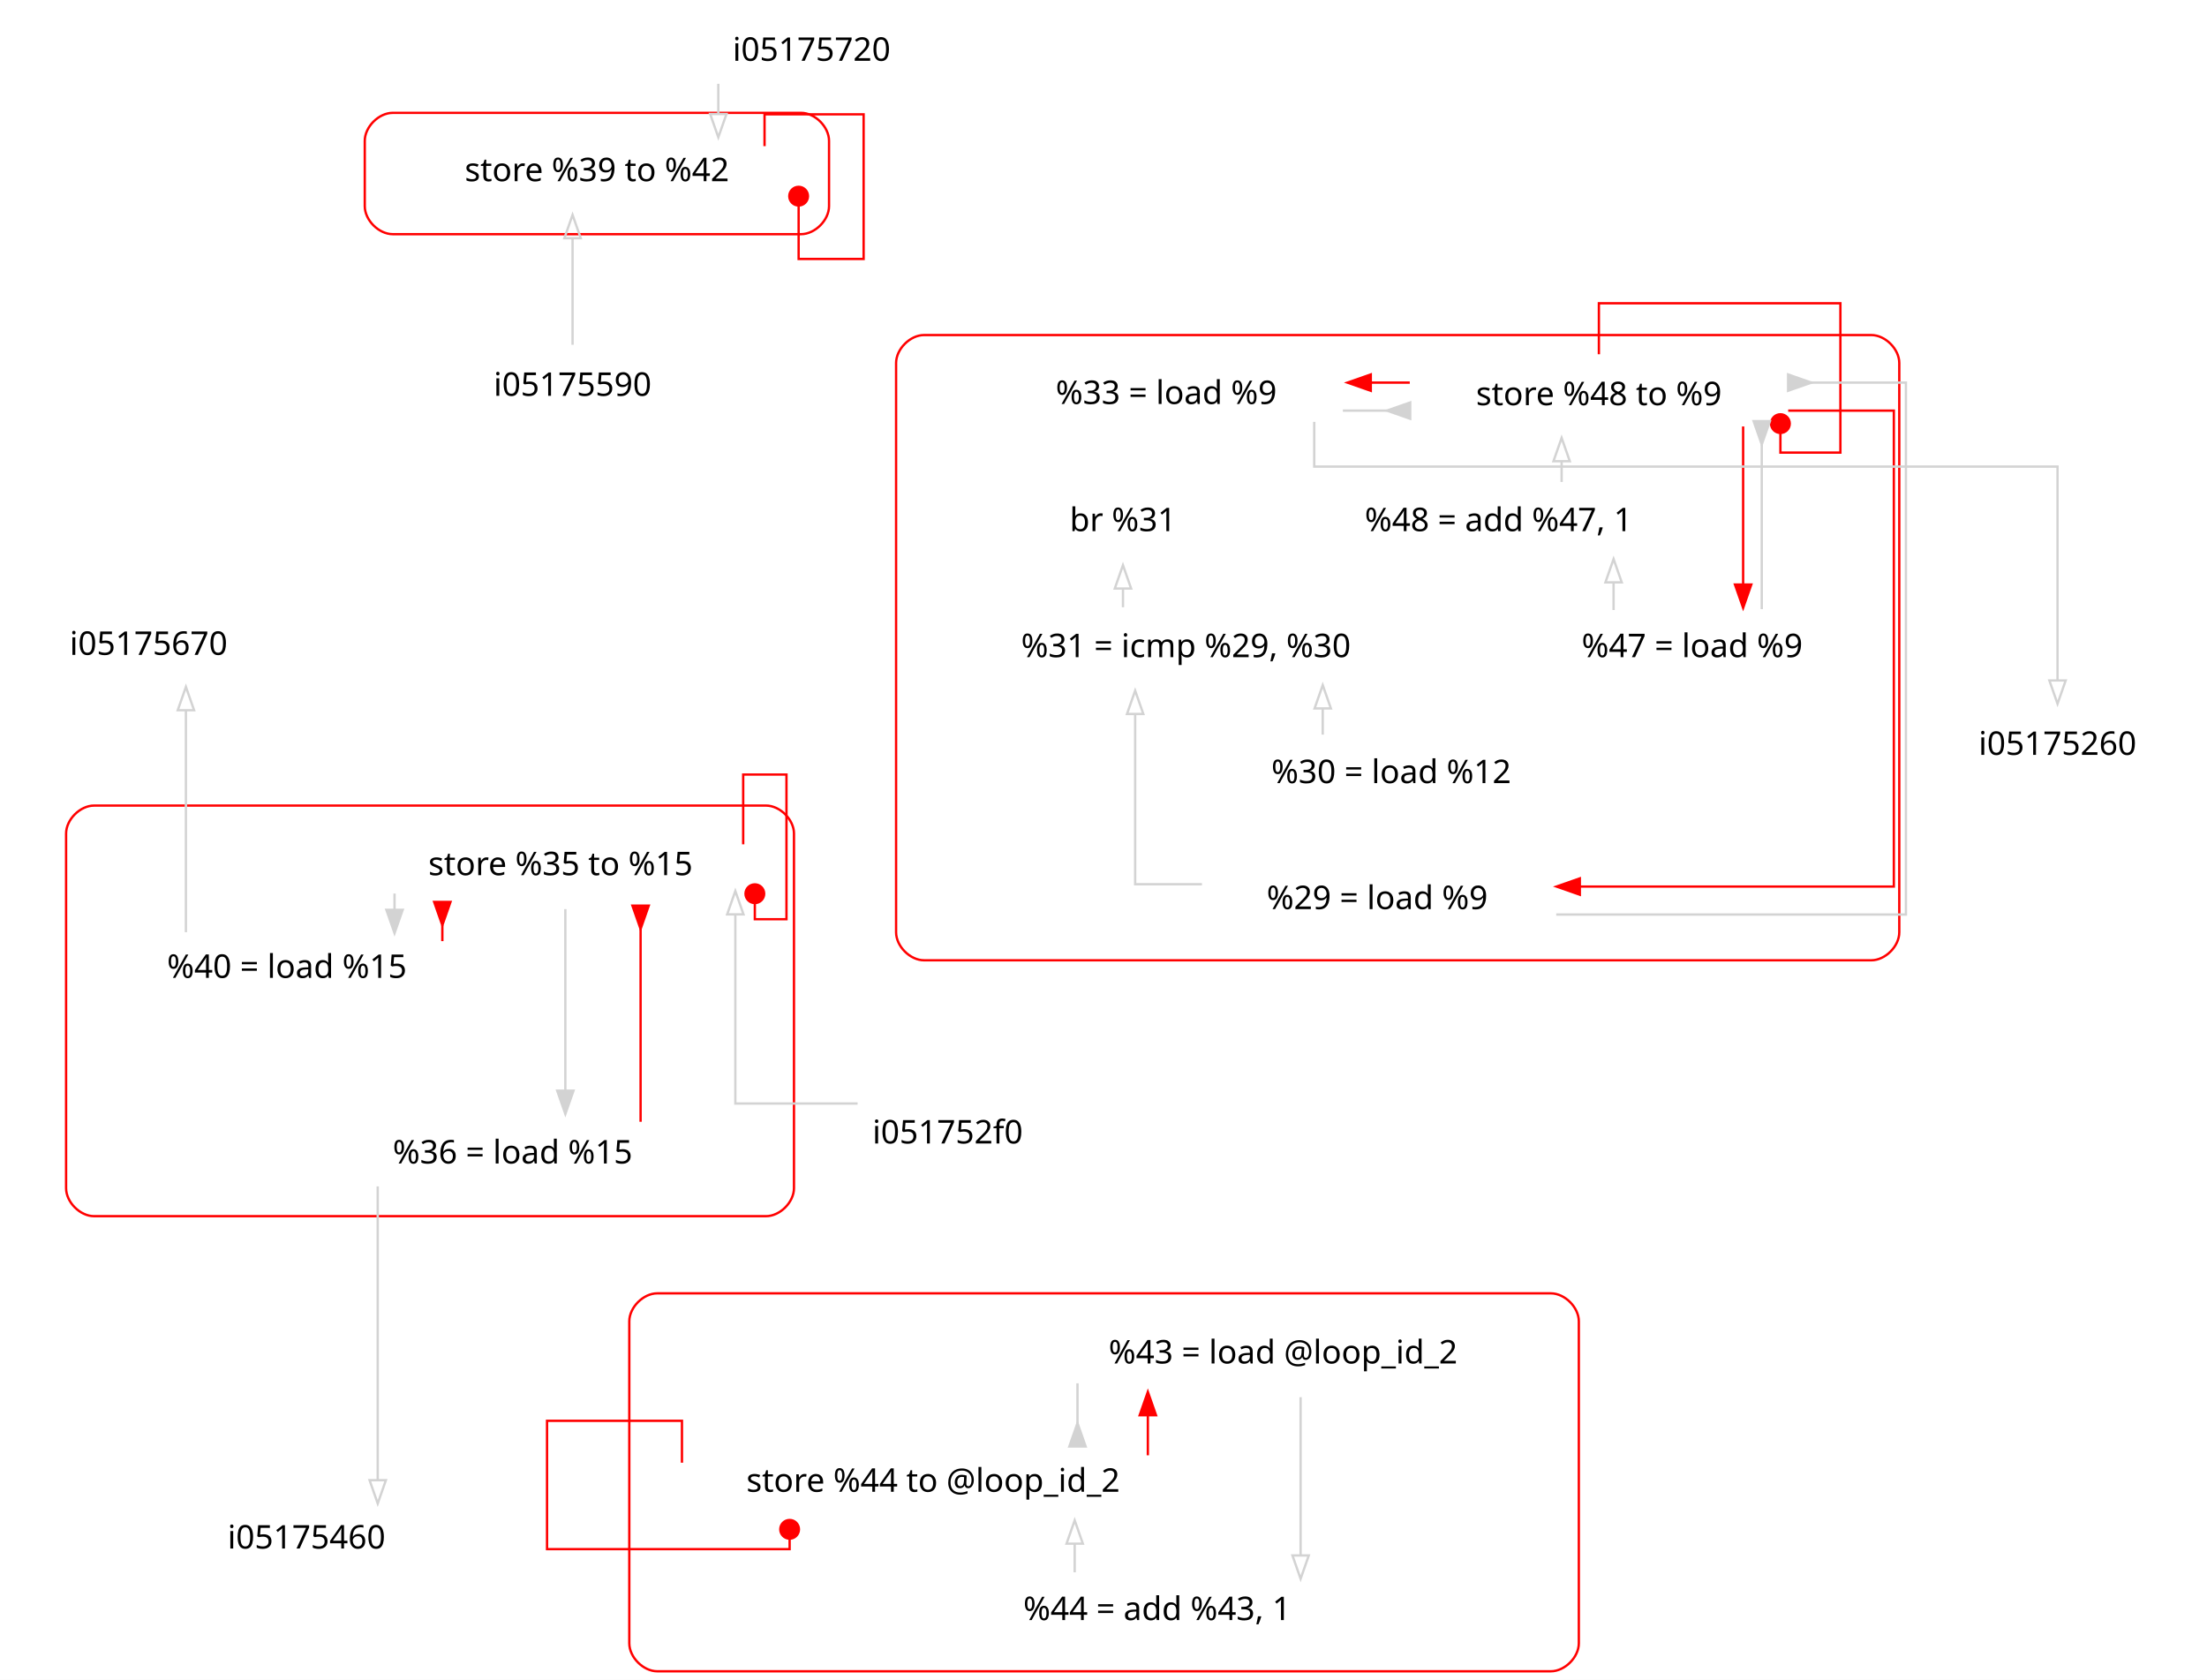
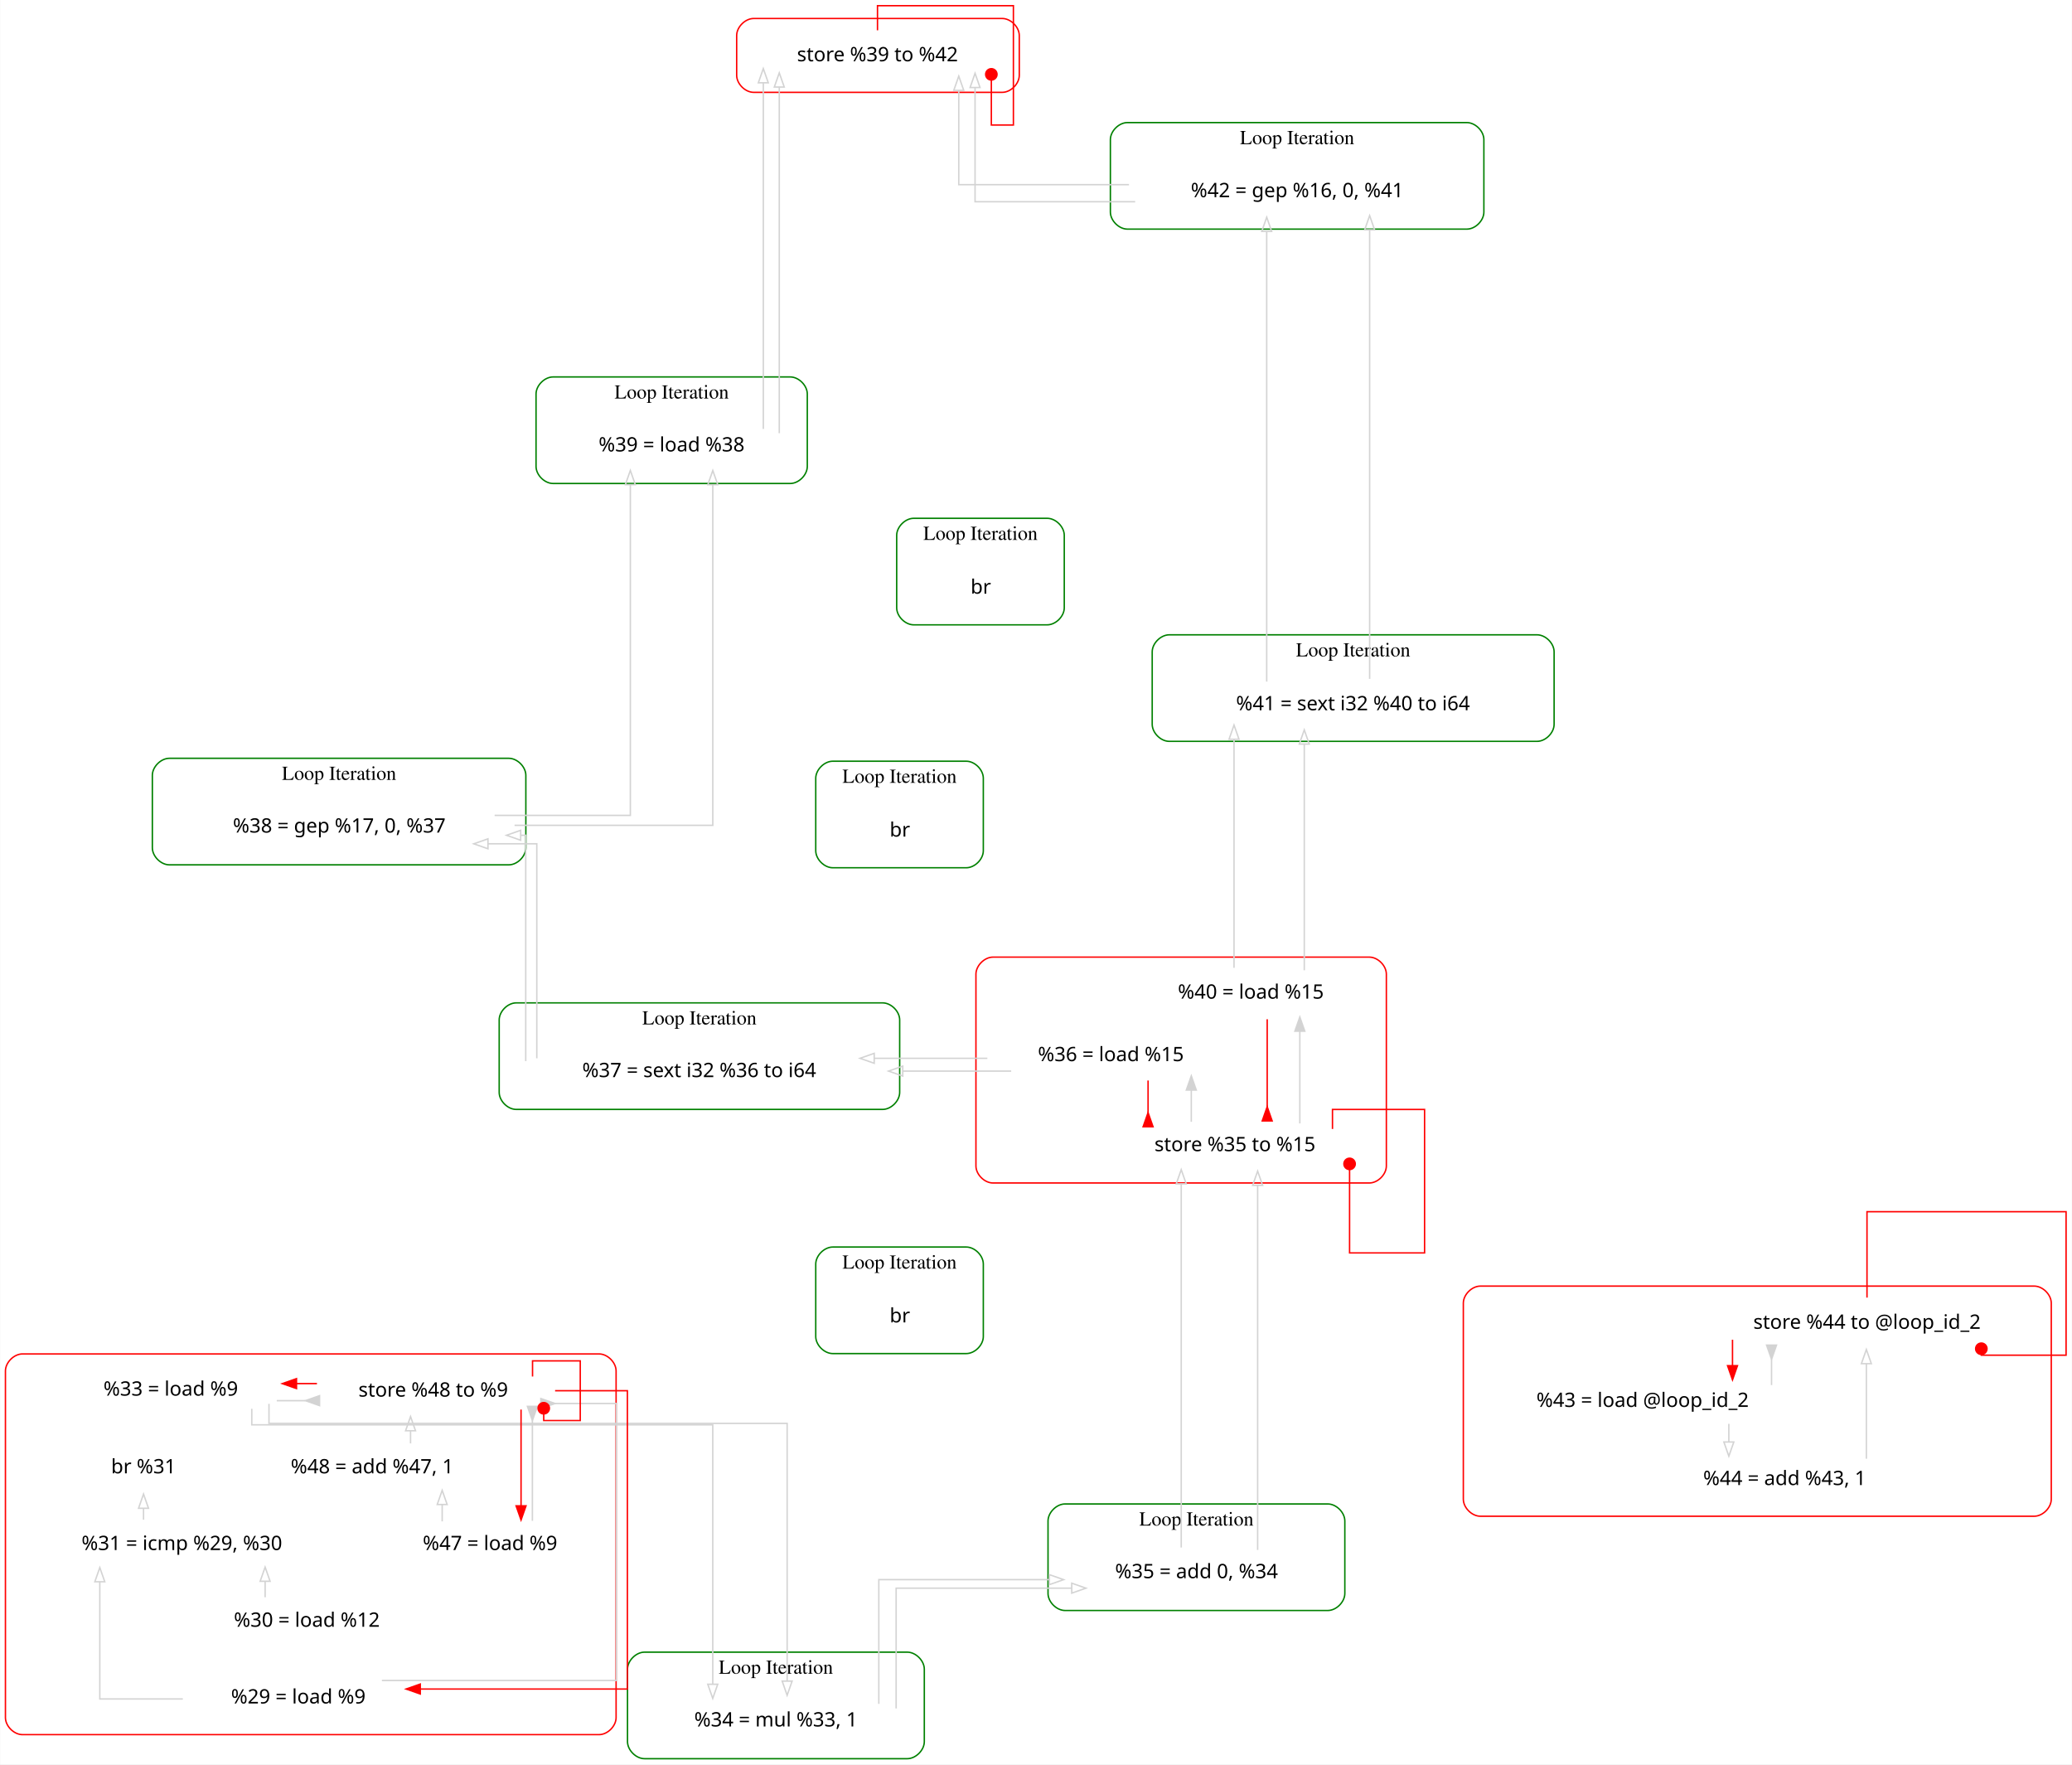
- <svg xmlns="http://www.w3.org/2000/svg" width="946pt" height="720pt" viewBox="0.00 0.00 946.00 720.00">
-   <g id="graph0" class="graph" transform="scale(1 1) rotate(0) translate(4 716)">
-     <polygon fill="white" stroke="transparent" points="-4,4 -4,-716 942,-716 942,4 -4,4" />
+ <svg xmlns="http://www.w3.org/2000/svg" width="1459pt" height="1242pt" viewBox="0.00 0.00 1458.67 1242.00">
+   <g id="graph0" class="graph" transform="scale(1 1) rotate(0) translate(4 1238)">
+     <polygon fill="white" stroke="transparent" points="-4,4 -4,-1238 1454.67,-1238 1454.67,4 -4,4" />
    <g id="clust1" class="cluster">
-       <path fill="white" stroke="red" d="M392.1,-304.39C392.1,-304.39 798.1,-304.39 798.1,-304.39 804.1,-304.39 810.1,-310.39 810.1,-316.39 810.1,-316.39 810.1,-560.39 810.1,-560.39 810.1,-566.39 804.1,-572.39 798.1,-572.39 798.1,-572.39 392.1,-572.39 392.1,-572.39 386.1,-572.39 380.1,-566.39 380.1,-560.39 380.1,-560.39 380.1,-316.39 380.1,-316.39 380.1,-310.39 386.1,-304.39 392.1,-304.39" />
+       <path fill="white" stroke="red" d="M11.66,-16.89C11.66,-16.89 417.66,-16.89 417.66,-16.89 423.66,-16.89 429.66,-22.89 429.66,-28.89 429.66,-28.89 429.66,-272.89 429.66,-272.89 429.66,-278.89 423.66,-284.89 417.66,-284.89 417.66,-284.89 11.66,-284.89 11.66,-284.89 5.66,-284.89 -0.34,-278.89 -0.34,-272.89 -0.34,-272.89 -0.34,-28.89 -0.34,-28.89 -0.34,-22.89 5.66,-16.89 11.66,-16.89" />
    </g>
    <g id="clust2" class="cluster">
-       <path fill="white" stroke="red" d="M164.35,-615.63C164.35,-615.63 339.35,-615.63 339.35,-615.63 345.35,-615.63 351.35,-621.63 351.35,-627.63 351.35,-627.63 351.35,-655.63 351.35,-655.63 351.35,-661.63 345.35,-667.63 339.35,-667.63 339.35,-667.63 164.35,-667.63 164.35,-667.63 158.35,-667.63 152.35,-661.63 152.35,-655.63 152.35,-655.63 152.35,-627.63 152.35,-627.63 152.35,-621.63 158.35,-615.63 164.35,-615.63" />
+       <path fill="white" stroke="red" d="M526.56,-1172.99C526.56,-1172.99 701.56,-1172.99 701.56,-1172.99 707.56,-1172.99 713.56,-1178.99 713.56,-1184.99 713.56,-1184.99 713.56,-1212.99 713.56,-1212.99 713.56,-1218.99 707.56,-1224.99 701.56,-1224.99 701.56,-1224.99 526.56,-1224.99 526.56,-1224.99 520.56,-1224.99 514.56,-1218.99 514.56,-1212.99 514.56,-1212.99 514.56,-1184.99 514.56,-1184.99 514.56,-1178.99 520.56,-1172.99 526.56,-1172.99" />
    </g>
    <g id="clust3" class="cluster">
-       <path fill="white" stroke="red" d="M277.74,0.36C277.74,0.36 660.74,0.36 660.74,0.36 666.74,0.36 672.74,-5.64 672.74,-11.64 672.74,-11.64 672.74,-149.64 672.74,-149.64 672.74,-155.64 666.74,-161.64 660.74,-161.64 660.74,-161.64 277.74,-161.64 277.74,-161.64 271.74,-161.64 265.74,-155.64 265.74,-149.64 265.74,-149.64 265.74,-11.64 265.74,-11.64 265.74,-5.64 271.74,0.36 277.74,0.36" />
+       <path fill="white" stroke="green" d="M115.11,-629.19C115.11,-629.19 354.11,-629.19 354.11,-629.19 360.11,-629.19 366.11,-635.19 366.11,-641.19 366.11,-641.19 366.11,-692.19 366.11,-692.19 366.11,-698.19 360.11,-704.19 354.11,-704.19 354.11,-704.19 115.11,-704.19 115.11,-704.19 109.11,-704.19 103.11,-698.19 103.11,-692.19 103.11,-692.19 103.11,-641.19 103.11,-641.19 103.11,-635.19 109.11,-629.19 115.11,-629.19" />
+       <text text-anchor="middle" x="234.61" y="-688.99" font-family="Times,serif" font-size="14.00">Loop Iteration</text>
    </g>
    <g id="clust4" class="cluster">
-       <path fill="white" stroke="red" d="M36.33,-194.71C36.33,-194.71 324.33,-194.71 324.33,-194.71 330.33,-194.71 336.33,-200.71 336.33,-206.71 336.33,-206.71 336.33,-358.71 336.33,-358.71 336.33,-364.71 330.33,-370.71 324.33,-370.71 324.33,-370.71 36.33,-370.71 36.33,-370.71 30.33,-370.71 24.33,-364.71 24.33,-358.71 24.33,-358.71 24.33,-206.71 24.33,-206.71 24.33,-200.71 30.33,-194.71 36.33,-194.71" />
+       <path fill="white" stroke="green" d="M385.29,-897.65C385.29,-897.65 552.29,-897.65 552.29,-897.65 558.29,-897.65 564.29,-903.65 564.29,-909.65 564.29,-909.65 564.29,-960.65 564.29,-960.65 564.29,-966.65 558.29,-972.65 552.29,-972.65 552.29,-972.65 385.29,-972.65 385.29,-972.65 379.29,-972.65 373.29,-966.65 373.29,-960.65 373.29,-960.65 373.29,-909.65 373.29,-909.65 373.29,-903.65 379.29,-897.65 385.29,-897.65" />
+       <text text-anchor="middle" x="468.79" y="-957.45" font-family="Times,serif" font-size="14.00">Loop Iteration</text>
+     </g>
+     <g id="clust5" class="cluster">
+       <path fill="white" stroke="green" d="M789.71,-1076.71C789.71,-1076.71 1028.71,-1076.71 1028.71,-1076.71 1034.71,-1076.71 1040.71,-1082.71 1040.71,-1088.71 1040.71,-1088.71 1040.71,-1139.71 1040.71,-1139.71 1040.71,-1145.71 1034.71,-1151.71 1028.71,-1151.71 1028.71,-1151.71 789.71,-1151.71 789.71,-1151.71 783.71,-1151.71 777.71,-1145.71 777.71,-1139.71 777.71,-1139.71 777.71,-1088.71 777.71,-1088.71 777.71,-1082.71 783.71,-1076.71 789.71,-1076.71" />
+       <text text-anchor="middle" x="909.21" y="-1136.51" font-family="Times,serif" font-size="14.00">Loop Iteration</text>
+     </g>
+     <g id="clust6" class="cluster">
+       <path fill="white" stroke="green" d="M819.16,-716.12C819.16,-716.12 1078.16,-716.12 1078.16,-716.12 1084.16,-716.12 1090.16,-722.12 1090.16,-728.12 1090.16,-728.12 1090.16,-779.12 1090.16,-779.12 1090.16,-785.12 1084.16,-791.12 1078.16,-791.12 1078.16,-791.12 819.16,-791.12 819.16,-791.12 813.16,-791.12 807.16,-785.12 807.16,-779.12 807.16,-779.12 807.16,-728.12 807.16,-728.12 807.16,-722.12 813.16,-716.12 819.16,-716.12" />
+       <text text-anchor="middle" x="948.66" y="-775.92" font-family="Times,serif" font-size="14.00">Loop Iteration</text>
+     </g>
+     <g id="clust7" class="cluster">
+       <path fill="white" stroke="green" d="M359.34,-457.02C359.34,-457.02 617.34,-457.02 617.34,-457.02 623.34,-457.02 629.34,-463.02 629.34,-469.02 629.34,-469.02 629.34,-520.02 629.34,-520.02 629.34,-526.02 623.34,-532.02 617.34,-532.02 617.34,-532.02 359.34,-532.02 359.34,-532.02 353.34,-532.02 347.34,-526.02 347.34,-520.02 347.34,-520.02 347.34,-469.02 347.34,-469.02 347.34,-463.02 353.34,-457.02 359.34,-457.02" />
+       <text text-anchor="middle" x="488.34" y="-516.82" font-family="Times,serif" font-size="14.00">Loop Iteration</text>
+     </g>
+     <g id="clust8" class="cluster">
+       <path fill="white" stroke="green" d="M745.8,-104.28C745.8,-104.28 930.8,-104.28 930.8,-104.28 936.8,-104.28 942.8,-110.28 942.8,-116.28 942.8,-116.28 942.8,-167.28 942.8,-167.28 942.8,-173.28 936.8,-179.28 930.8,-179.28 930.8,-179.28 745.8,-179.28 745.8,-179.28 739.8,-179.28 733.8,-173.28 733.8,-167.28 733.8,-167.28 733.8,-116.28 733.8,-116.28 733.8,-110.28 739.8,-104.28 745.8,-104.28" />
+       <text text-anchor="middle" x="838.3" y="-164.08" font-family="Times,serif" font-size="14.00">Loop Iteration</text>
+     </g>
+     <g id="clust9" class="cluster">
+       <path fill="white" stroke="red" d="M695.04,-405.23C695.04,-405.23 960.04,-405.23 960.04,-405.23 966.04,-405.23 972.04,-411.23 972.04,-417.23 972.04,-417.23 972.04,-552.23 972.04,-552.23 972.04,-558.23 966.04,-564.23 960.04,-564.23 960.04,-564.23 695.04,-564.23 695.04,-564.23 689.04,-564.23 683.04,-558.23 683.04,-552.23 683.04,-552.23 683.04,-417.23 683.04,-417.23 683.04,-411.23 689.04,-405.23 695.04,-405.23" />
+     </g>
+     <g id="clust10" class="cluster">
+       <path fill="white" stroke="green" d="M449.69,0.04C449.69,0.04 634.69,0.04 634.69,0.04 640.69,0.04 646.69,-5.96 646.69,-11.96 646.69,-11.96 646.69,-62.96 646.69,-62.96 646.69,-68.96 640.69,-74.96 634.69,-74.96 634.69,-74.96 449.69,-74.96 449.69,-74.96 443.69,-74.96 437.69,-68.96 437.69,-62.96 437.69,-62.96 437.69,-11.96 437.69,-11.96 437.69,-5.96 443.69,0.04 449.69,0.04" />
+       <text text-anchor="middle" x="542.19" y="-59.76" font-family="Times,serif" font-size="14.00">Loop Iteration</text>
+     </g>
+     <g id="clust11" class="cluster">
+       <path fill="white" stroke="green" d="M582.24,-627.14C582.24,-627.14 676.24,-627.14 676.24,-627.14 682.24,-627.14 688.24,-633.14 688.24,-639.14 688.24,-639.14 688.24,-690.14 688.24,-690.14 688.24,-696.14 682.24,-702.14 676.24,-702.14 676.24,-702.14 582.24,-702.14 582.24,-702.14 576.24,-702.14 570.24,-696.14 570.24,-690.14 570.24,-690.14 570.24,-639.14 570.24,-639.14 570.24,-633.14 576.24,-627.14 582.24,-627.14" />
+       <text text-anchor="middle" x="629.24" y="-686.94" font-family="Times,serif" font-size="14.00">Loop Iteration</text>
+     </g>
+     <g id="clust12" class="cluster">
+       <path fill="white" stroke="red" d="M1038.24,-170.64C1038.24,-170.64 1428.24,-170.64 1428.24,-170.64 1434.24,-170.64 1440.24,-176.64 1440.24,-182.64 1440.24,-182.64 1440.24,-320.64 1440.24,-320.64 1440.24,-326.64 1434.24,-332.64 1428.24,-332.64 1428.24,-332.64 1038.24,-332.64 1038.24,-332.64 1032.24,-332.64 1026.24,-326.64 1026.24,-320.64 1026.24,-320.64 1026.24,-182.64 1026.24,-182.64 1026.24,-176.64 1032.24,-170.64 1038.24,-170.64" />
+     </g>
+     <g id="clust13" class="cluster">
+       <path fill="white" stroke="green" d="M639.24,-798.14C639.24,-798.14 733.24,-798.14 733.24,-798.14 739.24,-798.14 745.24,-804.14 745.24,-810.14 745.24,-810.14 745.24,-861.14 745.24,-861.14 745.24,-867.14 739.24,-873.14 733.24,-873.14 733.24,-873.14 639.24,-873.14 639.24,-873.14 633.24,-873.14 627.24,-867.14 627.24,-861.14 627.24,-861.14 627.24,-810.14 627.24,-810.14 627.24,-804.14 633.24,-798.14 639.24,-798.14" />
+       <text text-anchor="middle" x="686.24" y="-857.94" font-family="Times,serif" font-size="14.00">Loop Iteration</text>
+     </g>
+     <g id="clust14" class="cluster">
+       <path fill="white" stroke="green" d="M582.24,-285.14C582.24,-285.14 676.24,-285.14 676.24,-285.14 682.24,-285.14 688.24,-291.14 688.24,-297.14 688.24,-297.14 688.24,-348.14 688.24,-348.14 688.24,-354.14 682.24,-360.14 676.24,-360.14 676.24,-360.14 582.24,-360.14 582.24,-360.14 576.24,-360.14 570.24,-354.14 570.24,-348.14 570.24,-348.14 570.24,-297.14 570.24,-297.14 570.24,-291.14 576.24,-285.14 582.24,-285.14" />
+       <text text-anchor="middle" x="629.24" y="-344.94" font-family="Times,serif" font-size="14.00">Loop Iteration</text>
    </g>
    <g id="node1" class="node">
-       <ellipse fill="none" stroke="transparent" cx="681.34" cy="-546.03" rx="85.59" ry="18" />
-       <text text-anchor="middle" x="681.34" y="-542.33" font-family="Verdana" font-size="14.00">store %48 to %9</text>
+       <ellipse fill="none" stroke="transparent" cx="205.9" cy="-42.53" rx="81.49" ry="18" />
+       <text text-anchor="middle" x="205.9" y="-38.83" font-family="Verdana" font-size="14.00">%29 = load %9</text>
+     </g>
+     <g id="node3" class="node">
+       <ellipse fill="none" stroke="transparent" cx="123.9" cy="-150.53" rx="116.18" ry="18" />
+       <text text-anchor="middle" x="123.9" y="-146.83" font-family="Verdana" font-size="14.00">%31 = icmp %29, %30</text>
+     </g>
+     <g id="edge2" class="edge">
+       <path fill="none" stroke="lightgrey" d="M124.58,-42C93.83,-42 66.11,-42 66.11,-42 66.11,-42 66.11,-124.51 66.11,-124.51" />
+       <polygon fill="none" stroke="lightgrey" points="62.61,-124.51 66.11,-134.51 69.61,-124.51 62.61,-124.51" />
+     </g>
+     <g id="node8" class="node">
+       <ellipse fill="none" stroke="transparent" cx="300.9" cy="-258.53" rx="85.59" ry="18" />
+       <text text-anchor="middle" x="300.9" y="-254.83" font-family="Verdana" font-size="14.00">store %48 to %9</text>
+     </g>
+     <g id="edge1" class="edge">
+       <path fill="none" stroke="lightgrey" d="M264.75,-55C331.11,-55 429.88,-55 429.88,-55 429.88,-55 429.88,-250 429.88,-250 429.88,-250 386.67,-250 386.67,-250" />
+       <polygon fill="lightgrey" stroke="lightgrey" points="376.67,-246.5 386.67,-250 376.67,-253.5 376.67,-246.5" />
+     </g>
+     <g id="node2" class="node">
+       <ellipse fill="none" stroke="transparent" cx="211.9" cy="-96.53" rx="87.18" ry="18" />
+       <text text-anchor="middle" x="211.9" y="-92.83" font-family="Verdana" font-size="14.00">%30 = load %12</text>
+     </g>
+     <g id="edge10" class="edge">
+       <path fill="none" stroke="lightgrey" d="M182.52,-113.61C182.52,-113.61 182.52,-124.83 182.52,-124.83" />
+       <polygon fill="none" stroke="lightgrey" points="179.02,-124.83 182.52,-134.83 186.02,-124.83 179.02,-124.83" />
+     </g>
+     <g id="node4" class="node">
+       <ellipse fill="none" stroke="transparent" cx="96.9" cy="-204.53" rx="44.39" ry="18" />
+       <text text-anchor="middle" x="96.9" y="-200.83" font-family="Verdana" font-size="14.00">br %31</text>
+     </g>
+     <g id="edge11" class="edge">
+       <path fill="none" stroke="lightgrey" d="M96.9,-168.21C96.9,-168.21 96.9,-176.25 96.9,-176.25" />
+       <polygon fill="none" stroke="lightgrey" points="93.4,-176.25 96.9,-186.25 100.4,-176.25 93.4,-176.25" />
+     </g>
+     <g id="node5" class="node">
+       <ellipse fill="none" stroke="transparent" cx="116.07" cy="-259.23" rx="81.49" ry="18" />
+       <text text-anchor="middle" x="116.07" y="-255.53" font-family="Verdana" font-size="14.00">%33 = load %9</text>
+     </g>
+     <g id="edge12" class="edge">
+       <path fill="none" stroke="lightgrey" d="M190.71,-252C190.71,-252 210.84,-252 210.84,-252" />
+       <polygon fill="lightgrey" stroke="lightgrey" points="220.84,-255.5 210.84,-252 220.84,-248.5 220.84,-255.5" />
+     </g>
+     <g id="node19" class="node">
+       <ellipse fill="none" stroke="transparent" cx="542.19" cy="-26.34" rx="96.68" ry="18" />
+       <text text-anchor="middle" x="542.19" y="-22.64" font-family="Verdana" font-size="14.00">%34 = mul %33, 1</text>
+     </g>
+     <g id="edge13" class="edge">
+       <path fill="none" stroke="lightgrey" d="M173.14,-246.27C173.14,-240.5 173.14,-235 173.14,-235 173.14,-235 497.72,-235 497.72,-235 497.72,-235 497.72,-52.36 497.72,-52.36" />
+       <polygon fill="none" stroke="lightgrey" points="501.22,-52.36 497.72,-42.36 494.22,-52.36 501.22,-52.36" />
+     </g>
+     <g id="edge38" class="edge">
+       <path fill="none" stroke="lightgrey" d="M185.23,-249.78C185.23,-243.35 185.23,-236 185.23,-236 185.23,-236 550.1,-236 550.1,-236 550.1,-236 550.1,-54.58 550.1,-54.58" />
+       <polygon fill="none" stroke="lightgrey" points="553.6,-54.58 550.1,-44.58 546.6,-54.58 553.6,-54.58" />
+     </g>
+     <g id="node6" class="node">
+       <ellipse fill="none" stroke="transparent" cx="340.9" cy="-150.53" rx="81.49" ry="18" />
+       <text text-anchor="middle" x="340.9" y="-146.83" font-family="Verdana" font-size="14.00">%47 = load %9</text>
+     </g>
+     <g id="node7" class="node">
+       <ellipse fill="none" stroke="transparent" cx="257.9" cy="-204.53" rx="96.68" ry="18" />
+       <text text-anchor="middle" x="257.9" y="-200.83" font-family="Verdana" font-size="14.00">%48 = add %47, 1</text>
    </g>
    <g id="edge4" class="edge">
-       <path fill="none" stroke="red" d="M681.34,-564.15C681.34,-574.72 681.34,-586 681.34,-586 681.34,-586 784.86,-586 784.86,-586 784.86,-586 784.86,-522 784.86,-522 784.86,-522 759.15,-522 759.15,-522 759.15,-522 759.15,-530.43 759.15,-530.43" />
-       <ellipse fill="red" stroke="red" cx="759.15" cy="-534.43" rx="4" ry="4" />
-     </g>
-     <g id="node2" class="node">
-       <ellipse fill="none" stroke="transparent" cx="586.34" cy="-330.03" rx="81.49" ry="18" />
-       <text text-anchor="middle" x="586.34" y="-326.33" font-family="Verdana" font-size="14.00">%29 = load %9</text>
+       <path fill="none" stroke="lightgrey" d="M307.2,-167.02C307.2,-167.02 307.2,-178.87 307.2,-178.87" />
+       <polygon fill="none" stroke="lightgrey" points="303.7,-178.87 307.2,-188.87 310.7,-178.87 303.7,-178.87" />
    </g>
    <g id="edge3" class="edge">
-       <path fill="none" stroke="red" d="M762.48,-540C787.1,-540 807.77,-540 807.77,-540 807.77,-540 807.77,-336 807.77,-336 807.77,-336 673.17,-336 673.17,-336" />
-       <polygon fill="red" stroke="red" points="673.17,-332.5 663.17,-336 673.17,-339.5 673.17,-332.5" />
-     </g>
-     <g id="node6" class="node">
-       <ellipse fill="none" stroke="transparent" cx="495.91" cy="-546.54" rx="81.49" ry="18" />
-       <text text-anchor="middle" x="495.91" y="-542.84" font-family="Verdana" font-size="14.00">%33 = load %9</text>
-     </g>
-     <g id="edge2" class="edge">
-       <path fill="none" stroke="red" d="M600.28,-552C600.28,-552 583.57,-552 583.57,-552" />
-       <polygon fill="red" stroke="red" points="583.57,-548.5 573.57,-552 583.57,-555.5 583.57,-548.5" />
-     </g>
-     <g id="node7" class="node">
-       <ellipse fill="none" stroke="transparent" cx="721.34" cy="-438.03" rx="81.49" ry="18" />
-       <text text-anchor="middle" x="721.34" y="-434.33" font-family="Verdana" font-size="14.00">%47 = load %9</text>
-     </g>
-     <g id="edge1" class="edge">
-       <path fill="none" stroke="red" d="M743.17,-533.22C743.17,-533.22 743.17,-465.46 743.17,-465.46" />
-       <polygon fill="red" stroke="red" points="746.67,-465.46 743.17,-455.46 739.67,-465.46 746.67,-465.46" />
+       <path fill="none" stroke="lightgrey" d="M370.72,-167.4C370.72,-167.4 370.72,-237.97 370.72,-237.97" />
+       <polygon fill="lightgrey" stroke="lightgrey" points="367.22,-247.97 370.72,-237.97 374.22,-247.97 367.22,-247.97" />
+     </g>
+     <g id="edge5" class="edge">
+       <path fill="none" stroke="lightgrey" d="M284.92,-221.91C284.92,-221.91 284.92,-230.8 284.92,-230.8" />
+       <polygon fill="none" stroke="lightgrey" points="281.42,-230.8 284.92,-240.8 288.42,-230.8 281.42,-230.8" />
+     </g>
+     <g id="edge9" class="edge">
+       <path fill="none" stroke="red" d="M386.71,-259C414.17,-259 437.61,-259 437.61,-259 437.61,-259 437.61,-49 437.61,-49 437.61,-49 291.77,-49 291.77,-49" />
+       <polygon fill="red" stroke="red" points="291.77,-45.5 281.77,-49 291.77,-52.5 291.77,-45.5" />
    </g>
    <g id="edge8" class="edge">
-       <path fill="none" stroke="lightgrey" d="M663.06,-324C728.8,-324 812.95,-324 812.95,-324 812.95,-324 812.95,-552 812.95,-552 812.95,-552 772.44,-552 772.44,-552" />
-       <polygon fill="lightgrey" stroke="lightgrey" points="762.44,-548.5 772.44,-552 762.44,-555.5 762.44,-548.5" />
-     </g>
-     <g id="node4" class="node">
-       <ellipse fill="none" stroke="transparent" cx="504.34" cy="-438.03" rx="116.18" ry="18" />
-       <text text-anchor="middle" x="504.34" y="-434.33" font-family="Verdana" font-size="14.00">%31 = icmp %29, %30</text>
-     </g>
-     <g id="edge9" class="edge">
-       <path fill="none" stroke="lightgrey" d="M511.2,-337C494.97,-337 482.57,-337 482.57,-337 482.57,-337 482.57,-409.97 482.57,-409.97" />
-       <polygon fill="none" stroke="lightgrey" points="479.07,-409.97 482.57,-419.97 486.07,-409.97 479.07,-409.97" />
-     </g>
-     <g id="node3" class="node">
-       <ellipse fill="none" stroke="transparent" cx="592.34" cy="-384.03" rx="87.18" ry="18" />
-       <text text-anchor="middle" x="592.34" y="-380.33" font-family="Verdana" font-size="14.00">%30 = load %12</text>
-     </g>
-     <g id="edge10" class="edge">
-       <path fill="none" stroke="lightgrey" d="M562.97,-401.12C562.97,-401.12 562.97,-412.34 562.97,-412.34" />
-       <polygon fill="none" stroke="lightgrey" points="559.47,-412.34 562.97,-422.34 566.47,-412.34 559.47,-412.34" />
-     </g>
-     <g id="node5" class="node">
-       <ellipse fill="none" stroke="transparent" cx="477.34" cy="-492.03" rx="44.39" ry="18" />
-       <text text-anchor="middle" x="477.34" y="-488.33" font-family="Verdana" font-size="14.00">br %31</text>
-     </g>
-     <g id="edge11" class="edge">
-       <path fill="none" stroke="lightgrey" d="M477.34,-455.71C477.34,-455.71 477.34,-463.75 477.34,-463.75" />
-       <polygon fill="none" stroke="lightgrey" points="473.84,-463.75 477.34,-473.75 480.84,-463.75 473.84,-463.75" />
-     </g>
-     <g id="edge12" class="edge">
-       <path fill="none" stroke="lightgrey" d="M571.6,-540C571.6,-540 590.46,-540 590.46,-540" />
-       <polygon fill="lightgrey" stroke="lightgrey" points="600.46,-543.5 590.46,-540 600.46,-536.5 600.46,-543.5" />
+       <path fill="none" stroke="red" d="M219.02,-264C219.02,-264 204.61,-264 204.61,-264" />
+       <polygon fill="red" stroke="red" points="204.61,-260.5 194.61,-264 204.61,-267.5 204.61,-260.5" />
+     </g>
+     <g id="edge7" class="edge">
+       <path fill="none" stroke="red" d="M362.73,-245.71C362.73,-245.71 362.73,-177.96 362.73,-177.96" />
+       <polygon fill="red" stroke="red" points="366.23,-177.96 362.73,-167.96 359.23,-177.96 366.23,-177.96" />
+     </g>
+     <g id="edge6" class="edge">
+       <path fill="none" stroke="red" d="M370.82,-269.01C370.82,-274.46 370.82,-280 370.82,-280 370.82,-280 404.42,-280 404.42,-280 404.42,-280 404.42,-238 404.42,-238 404.42,-238 378.7,-238 378.7,-238 378.7,-238 378.7,-242.65 378.7,-242.65" />
+       <ellipse fill="red" stroke="red" cx="378.7" cy="-246.65" rx="4" ry="4" />
+     </g>
+     <g id="node9" class="node">
+       <ellipse fill="none" stroke="transparent" cx="613.72" cy="-1198.56" rx="91.78" ry="18" />
+       <text text-anchor="middle" x="613.72" y="-1194.86" font-family="Verdana" font-size="14.00">store %39 to %42</text>
+     </g>
+     <g id="edge14" class="edge">
+       <path fill="none" stroke="red" d="M613.72,-1216.69C613.72,-1225.41 613.72,-1234 613.72,-1234 613.72,-1234 709.42,-1234 709.42,-1234 709.42,-1234 709.42,-1150 709.42,-1150 709.42,-1150 693.89,-1150 693.89,-1150 693.89,-1150 693.89,-1181.65 693.89,-1181.65" />
+       <ellipse fill="red" stroke="red" cx="693.89" cy="-1185.65" rx="4" ry="4" />
+     </g>
+     <g id="node10" class="node">
+       <ellipse fill="none" stroke="transparent" cx="234.74" cy="-655.6" rx="123.48" ry="18" />
+       <text text-anchor="middle" x="234.74" y="-651.9" font-family="Verdana" font-size="14.00">%38 = gep %17, 0, %37</text>
+     </g>
+     <g id="node11" class="node">
+       <ellipse fill="none" stroke="transparent" cx="468.72" cy="-923.89" rx="87.18" ry="18" />
+       <text text-anchor="middle" x="468.72" y="-920.19" font-family="Verdana" font-size="14.00">%39 = load %38</text>
+     </g>
+     <g id="edge17" class="edge">
+       <path fill="none" stroke="lightgrey" d="M358.16,-657C426.49,-657 497.75,-657 497.75,-657 497.75,-657 497.75,-896.79 497.75,-896.79" />
+       <polygon fill="none" stroke="lightgrey" points="494.25,-896.79 497.75,-906.79 501.25,-896.79 494.25,-896.79" />
+     </g>
+     <g id="edge20" class="edge">
+       <path fill="none" stroke="lightgrey" d="M344.12,-664C392.95,-664 439.69,-664 439.69,-664 439.69,-664 439.69,-896.84 439.69,-896.84" />
+       <polygon fill="none" stroke="lightgrey" points="436.19,-896.84 439.69,-906.84 443.19,-896.84 436.19,-896.84" />
+     </g>
+     <g id="edge16" class="edge">
+       <path fill="none" stroke="lightgrey" d="M544.56,-933.03C544.56,-933.03 544.56,-1176.71 544.56,-1176.71" />
+       <polygon fill="none" stroke="lightgrey" points="541.06,-1176.71 544.56,-1186.71 548.06,-1176.71 541.06,-1176.71" />
+     </g>
+     <g id="edge19" class="edge">
+       <path fill="none" stroke="lightgrey" d="M533.32,-936.05C533.32,-936.05 533.32,-1179.73 533.32,-1179.73" />
+       <polygon fill="none" stroke="lightgrey" points="529.82,-1179.73 533.32,-1189.73 536.82,-1179.73 529.82,-1179.73" />
+     </g>
+     <g id="node12" class="node">
+       <ellipse fill="none" stroke="transparent" cx="909.26" cy="-1102.9" rx="123.48" ry="18" />
+       <text text-anchor="middle" x="909.26" y="-1099.2" font-family="Verdana" font-size="14.00">%42 = gep %16, 0, %41</text>
+     </g>
+     <g id="edge15" class="edge">
+       <path fill="none" stroke="lightgrey" d="M795.17,-1096C738.69,-1096 682.42,-1096 682.42,-1096 682.42,-1096 682.42,-1176.39 682.42,-1176.39" />
+       <polygon fill="none" stroke="lightgrey" points="678.92,-1176.39 682.42,-1186.39 685.92,-1176.39 678.92,-1176.39" />
+     </g>
+     <g id="edge21" class="edge">
+       <path fill="none" stroke="lightgrey" d="M790.8,-1108C730.99,-1108 670.95,-1108 670.95,-1108 670.95,-1108 670.95,-1174.41 670.95,-1174.41" />
+       <polygon fill="none" stroke="lightgrey" points="667.45,-1174.41 670.95,-1184.41 674.45,-1174.41 667.45,-1174.41" />
+     </g>
+     <g id="node13" class="node">
+       <ellipse fill="none" stroke="transparent" cx="948.55" cy="-741.69" rx="133.48" ry="18" />
+       <text text-anchor="middle" x="948.55" y="-737.99" font-family="Verdana" font-size="14.00">%41 = sext i32 %40 to i64</text>
+     </g>
+     <g id="edge22" class="edge">
+       <path fill="none" stroke="lightgrey" d="M960.27,-760.1C960.27,-760.1 960.27,-1076.22 960.27,-1076.22" />
+       <polygon fill="none" stroke="lightgrey" points="956.77,-1076.22 960.27,-1086.22 963.77,-1076.22 956.77,-1076.22" />
+     </g>
+     <g id="edge23" class="edge">
+       <path fill="none" stroke="lightgrey" d="M887.79,-758.15C887.79,-758.15 887.79,-1075.08 887.79,-1075.08" />
+       <polygon fill="none" stroke="lightgrey" points="884.29,-1075.08 887.79,-1085.08 891.29,-1075.08 884.29,-1075.08" />
+     </g>
+     <g id="node14" class="node">
+       <ellipse fill="none" stroke="transparent" cx="488.18" cy="-483.46" rx="133.48" ry="18" />
+       <text text-anchor="middle" x="488.18" y="-479.76" font-family="Verdana" font-size="14.00">%37 = sext i32 %36 to i64</text>
+     </g>
+     <g id="edge18" class="edge">
+       <path fill="none" stroke="lightgrey" d="M373.83,-493.02C373.83,-527.58 373.83,-644 373.83,-644 373.83,-644 339.44,-644 339.44,-644" />
+       <polygon fill="none" stroke="lightgrey" points="339.44,-640.5 329.44,-644 339.44,-647.5 339.44,-640.5" />
+     </g>
+     <g id="edge25" class="edge">
+       <path fill="none" stroke="lightgrey" d="M366.03,-491.04C366.03,-523.63 366.03,-650 366.03,-650 366.03,-650 362.48,-650 362.48,-650" />
+       <polygon fill="none" stroke="lightgrey" points="362.48,-646.5 352.48,-650 362.48,-653.5 362.48,-646.5" />
+     </g>
+     <g id="node15" class="node">
+       <ellipse fill="none" stroke="transparent" cx="838.36" cy="-130.73" rx="96.68" ry="18" />
+       <text text-anchor="middle" x="838.36" y="-127.03" font-family="Verdana" font-size="14.00">%35 = add 0, %34</text>
    </g>
    <g id="node16" class="node">
-       <ellipse fill="none" stroke="transparent" cx="877.93" cy="-396.14" rx="59.59" ry="18" />
-       <text text-anchor="middle" x="877.93" y="-392.44" font-family="Verdana" font-size="14.00">i05175260</text>
-     </g>
-     <g id="edge13" class="edge">
-       <path fill="none" stroke="lightgrey" d="M559.33,-535.17C559.33,-526.49 559.33,-516 559.33,-516 559.33,-516 877.93,-516 877.93,-516 877.93,-516 877.93,-424.34 877.93,-424.34" />
-       <polygon fill="none" stroke="lightgrey" points="881.43,-424.34 877.93,-414.34 874.43,-424.34 881.43,-424.34" />
-     </g>
-     <g id="edge5" class="edge">
-       <path fill="none" stroke="lightgrey" d="M751.16,-454.91C751.16,-454.91 751.16,-525.48 751.16,-525.48" />
-       <polygon fill="lightgrey" stroke="lightgrey" points="747.66,-535.48 751.16,-525.48 754.66,-535.48 747.66,-535.48" />
-     </g>
-     <g id="node8" class="node">
-       <ellipse fill="none" stroke="transparent" cx="638.34" cy="-492.03" rx="96.68" ry="18" />
-       <text text-anchor="middle" x="638.34" y="-488.33" font-family="Verdana" font-size="14.00">%48 = add %47, 1</text>
-     </g>
-     <g id="edge6" class="edge">
-       <path fill="none" stroke="lightgrey" d="M687.64,-454.53C687.64,-454.53 687.64,-466.38 687.64,-466.38" />
-       <polygon fill="none" stroke="lightgrey" points="684.14,-466.38 687.64,-476.38 691.14,-466.38 684.14,-466.38" />
-     </g>
-     <g id="edge7" class="edge">
-       <path fill="none" stroke="lightgrey" d="M665.37,-509.42C665.37,-509.42 665.37,-518.31 665.37,-518.31" />
-       <polygon fill="none" stroke="lightgrey" points="661.87,-518.31 665.37,-528.31 668.87,-518.31 661.87,-518.31" />
-     </g>
-     <g id="node9" class="node">
-       <ellipse fill="none" stroke="transparent" cx="251.88" cy="-642.04" rx="91.78" ry="18" />
-       <text text-anchor="middle" x="251.88" y="-638.34" font-family="Verdana" font-size="14.00">store %39 to %42</text>
-     </g>
-     <g id="edge14" class="edge">
-       <path fill="none" stroke="red" d="M323.71,-653.35C323.71,-659.95 323.71,-667 323.71,-667 323.71,-667 366.18,-667 366.18,-667 366.18,-667 366.18,-605 366.18,-605 366.18,-605 338.32,-605 338.32,-605 338.32,-605 338.32,-627.92 338.32,-627.92" />
-       <ellipse fill="red" stroke="red" cx="338.32" cy="-631.92" rx="4" ry="4" />
-     </g>
-     <g id="node10" class="node">
-       <ellipse fill="none" stroke="transparent" cx="545.98" cy="-135.28" rx="118.08" ry="18" />
-       <text text-anchor="middle" x="545.98" y="-131.58" font-family="Verdana" font-size="14.00">%43 = load @loop_id_2</text>
-     </g>
-     <g id="node11" class="node">
-       <ellipse fill="none" stroke="transparent" cx="491.98" cy="-25.28" rx="96.68" ry="18" />
-       <text text-anchor="middle" x="491.98" y="-21.58" font-family="Verdana" font-size="14.00">%44 = add %43, 1</text>
-     </g>
-     <g id="edge18" class="edge">
-       <path fill="none" stroke="lightgrey" d="M553.49,-117.12C553.49,-117.12 553.49,-49.28 553.49,-49.28" />
-       <polygon fill="none" stroke="lightgrey" points="556.99,-49.28 553.49,-39.28 549.99,-49.28 556.99,-49.28" />
-     </g>
-     <g id="node12" class="node">
-       <ellipse fill="none" stroke="transparent" cx="395.98" cy="-80.28" rx="122.38" ry="18" />
-       <text text-anchor="middle" x="395.98" y="-76.58" font-family="Verdana" font-size="14.00">store %44 to @loop_id_2</text>
-     </g>
-     <g id="edge17" class="edge">
-       <path fill="none" stroke="lightgrey" d="M457.85,-123.08C457.85,-123.08 457.85,-106.01 457.85,-106.01" />
-       <polygon fill="lightgrey" stroke="lightgrey" points="461.35,-96.01 457.85,-106.01 454.35,-96.01 461.35,-96.01" />
-     </g>
-     <g id="edge19" class="edge">
-       <path fill="none" stroke="lightgrey" d="M456.65,-42.08C456.65,-42.08 456.65,-54.34 456.65,-54.34" />
-       <polygon fill="none" stroke="lightgrey" points="453.15,-54.34 456.65,-64.34 460.15,-54.34 453.15,-54.34" />
-     </g>
-     <g id="edge21" class="edge">
-       <path fill="none" stroke="red" d="M488.01,-92.22C488.01,-92.22 488.01,-109.4 488.01,-109.4" />
-       <polygon fill="red" stroke="red" points="484.51,-109.4 488.01,-119.4 491.51,-109.4 484.51,-109.4" />
-     </g>
-     <g id="edge20" class="edge">
-       <path fill="none" stroke="red" d="M288.31,-89.03C288.31,-96.82 288.31,-107 288.31,-107 288.31,-107 230.48,-107 230.48,-107 230.48,-107 230.48,-52 230.48,-52 230.48,-52 334.46,-52 334.46,-52 334.46,-52 334.46,-56.49 334.46,-56.49" />
-       <ellipse fill="red" stroke="red" cx="334.46" cy="-60.49" rx="4" ry="4" />
-     </g>
-     <g id="node13" class="node">
-       <ellipse fill="none" stroke="transparent" cx="236.27" cy="-344.57" rx="91.78" ry="18" />
-       <text text-anchor="middle" x="236.27" y="-340.87" font-family="Verdana" font-size="14.00">store %35 to %15</text>
+       <ellipse fill="none" stroke="transparent" cx="865.44" cy="-431.32" rx="91.78" ry="18" />
+       <text text-anchor="middle" x="865.44" y="-427.62" font-family="Verdana" font-size="14.00">store %35 to %15</text>
+     </g>
+     <g id="edge27" class="edge">
+       <path fill="none" stroke="lightgrey" d="M881.4,-146.89C881.4,-146.89 881.4,-403.58 881.4,-403.58" />
+       <polygon fill="none" stroke="lightgrey" points="877.9,-403.58 881.4,-413.58 884.9,-403.58 877.9,-403.58" />
+     </g>
+     <g id="edge34" class="edge">
+       <path fill="none" stroke="lightgrey" d="M827.6,-148.63C827.6,-148.63 827.6,-404.63 827.6,-404.63" />
+       <polygon fill="none" stroke="lightgrey" points="824.1,-404.63 827.6,-414.63 831.1,-404.63 824.1,-404.63" />
+     </g>
+     <g id="edge31" class="edge">
+       <path fill="none" stroke="red" d="M934.1,-443.26C934.1,-449.96 934.1,-457 934.1,-457 934.1,-457 998.95,-457 998.95,-457 998.95,-457 998.95,-356 998.95,-356 998.95,-356 946.14,-356 946.14,-356 946.14,-356 946.14,-414.68 946.14,-414.68" />
+       <ellipse fill="red" stroke="red" cx="946.14" cy="-418.68" rx="4" ry="4" />
+     </g>
+     <g id="node17" class="node">
+       <ellipse fill="none" stroke="transparent" cx="778.05" cy="-494.68" rx="87.18" ry="18" />
+       <text text-anchor="middle" x="778.05" y="-490.98" font-family="Verdana" font-size="14.00">%36 = load %15</text>
+     </g>
+     <g id="edge30" class="edge">
+       <path fill="none" stroke="lightgrey" d="M834.69,-448.3C834.69,-448.3 834.69,-470.65 834.69,-470.65" />
+       <polygon fill="lightgrey" stroke="lightgrey" points="831.19,-470.65 834.69,-480.65 838.19,-470.65 831.19,-470.65" />
+     </g>
+     <g id="node18" class="node">
+       <ellipse fill="none" stroke="transparent" cx="876.62" cy="-538.68" rx="87.18" ry="18" />
+       <text text-anchor="middle" x="876.62" y="-534.98" font-family="Verdana" font-size="14.00">%40 = load %15</text>
+     </g>
+     <g id="edge29" class="edge">
+       <path fill="none" stroke="lightgrey" d="M911.11,-447.16C911.11,-447.16 911.11,-512.07 911.11,-512.07" />
+       <polygon fill="lightgrey" stroke="lightgrey" points="907.61,-512.07 911.11,-522.07 914.61,-512.07 907.61,-512.07" />
+     </g>
+     <g id="edge26" class="edge">
+       <path fill="none" stroke="lightgrey" d="M707.88,-484C707.88,-484 631.5,-484 631.5,-484" />
+       <polygon fill="none" stroke="lightgrey" points="631.5,-480.5 621.5,-484 631.5,-487.5 631.5,-480.5" />
+     </g>
+     <g id="edge35" class="edge">
+       <path fill="none" stroke="lightgrey" d="M691.08,-493C691.08,-493 611.41,-493 611.41,-493" />
+       <polygon fill="none" stroke="lightgrey" points="611.41,-489.5 601.41,-493 611.41,-496.5 611.41,-489.5" />
+     </g>
+     <g id="edge32" class="edge">
+       <path fill="none" stroke="red" d="M804.25,-477.36C804.25,-477.36 804.25,-454.79 804.25,-454.79" />
+       <polygon fill="red" stroke="red" points="807.75,-444.79 804.25,-454.79 800.75,-444.79 807.75,-444.79" />
    </g>
    <g id="edge24" class="edge">
-       <path fill="none" stroke="red" d="M314.56,-354.11C314.56,-365.78 314.56,-384 314.56,-384 314.56,-384 333.11,-384 333.11,-384 333.11,-384 333.11,-322 333.11,-322 333.11,-322 319.55,-322 319.55,-322 319.55,-322 319.55,-328.93 319.55,-328.93" />
-       <ellipse fill="red" stroke="red" cx="319.55" cy="-332.93" rx="4" ry="4" />
-     </g>
-     <g id="node14" class="node">
-       <ellipse fill="none" stroke="transparent" cx="215.74" cy="-221" rx="87.18" ry="18" />
-       <text text-anchor="middle" x="215.74" y="-217.3" font-family="Verdana" font-size="14.00">%36 = load %15</text>
-     </g>
-     <g id="edge23" class="edge">
-       <path fill="none" stroke="lightgrey" d="M238.33,-326.33C238.33,-326.33 238.33,-248.51 238.33,-248.51" />
-       <polygon fill="lightgrey" stroke="lightgrey" points="241.83,-248.51 238.33,-238.51 234.83,-248.51 241.83,-248.51" />
-     </g>
-     <g id="node15" class="node">
-       <ellipse fill="none" stroke="transparent" cx="118.99" cy="-300.56" rx="87.18" ry="18" />
-       <text text-anchor="middle" x="118.99" y="-296.86" font-family="Verdana" font-size="14.00">%40 = load %15</text>
-     </g>
-     <g id="edge22" class="edge">
-       <path fill="none" stroke="lightgrey" d="M165.11,-333C165.11,-333 165.11,-326.02 165.11,-326.02" />
-       <polygon fill="lightgrey" stroke="lightgrey" points="168.61,-326.02 165.11,-316.02 161.61,-326.02 168.61,-326.02" />
-     </g>
-     <g id="edge25" class="edge">
-       <path fill="none" stroke="red" d="M270.58,-235.18C270.58,-235.18 270.58,-317.81 270.58,-317.81" />
-       <polygon fill="red" stroke="red" points="267.08,-327.81 270.58,-317.81 274.08,-327.81 267.08,-327.81" />
+       <path fill="none" stroke="lightgrey" d="M914.24,-554.95C914.24,-554.95 914.24,-714.2 914.24,-714.2" />
+       <polygon fill="none" stroke="lightgrey" points="910.74,-714.2 914.24,-724.2 917.74,-714.2 910.74,-714.2" />
+     </g>
+     <g id="edge36" class="edge">
+       <path fill="none" stroke="lightgrey" d="M864.77,-556.7C864.77,-556.7 864.77,-717.59 864.77,-717.59" />
+       <polygon fill="none" stroke="lightgrey" points="861.28,-717.59 864.77,-727.59 868.28,-717.59 861.28,-717.59" />
+     </g>
+     <g id="edge33" class="edge">
+       <path fill="none" stroke="red" d="M888.13,-520.47C888.13,-520.47 888.13,-458.91 888.13,-458.91" />
+       <polygon fill="red" stroke="red" points="891.63,-448.91 888.13,-458.91 884.63,-448.91 891.63,-448.91" />
+     </g>
+     <g id="edge28" class="edge">
+       <path fill="none" stroke="lightgrey" d="M626.85,-35.32C626.85,-58.76 626.85,-120 626.85,-120 626.85,-120 750.5,-120 750.5,-120" />
+       <polygon fill="none" stroke="lightgrey" points="750.5,-123.5 760.5,-120 750.5,-116.5 750.5,-123.5" />
+     </g>
+     <g id="edge37" class="edge">
+       <path fill="none" stroke="lightgrey" d="M614.66,-38.56C614.66,-65.17 614.66,-126 614.66,-126 614.66,-126 734.79,-126 734.79,-126" />
+       <polygon fill="none" stroke="lightgrey" points="734.79,-129.5 744.79,-126 734.79,-122.5 734.79,-129.5" />
    </g>
    <g id="node20" class="node">
-       <ellipse fill="none" stroke="transparent" cx="127.38" cy="-55.95" rx="59.59" ry="18" />
-       <text text-anchor="middle" x="127.38" y="-52.25" font-family="Verdana" font-size="14.00">i05175460</text>
-     </g>
-     <g id="edge28" class="edge">
-       <path fill="none" stroke="lightgrey" d="M157.91,-207.49C157.91,-207.49 157.91,-81.55 157.91,-81.55" />
-       <polygon fill="none" stroke="lightgrey" points="161.41,-81.55 157.91,-71.55 154.41,-81.55 161.41,-81.55" />
-     </g>
-     <g id="edge26" class="edge">
-       <path fill="none" stroke="red" d="M185.6,-312.59C185.6,-312.59 185.6,-319.41 185.6,-319.41" />
-       <polygon fill="red" stroke="red" points="182.1,-329.41 185.6,-319.41 189.1,-329.41 182.1,-329.41" />
+       <ellipse fill="none" stroke="transparent" cx="629.48" cy="-652.78" rx="27" ry="18" />
+       <text text-anchor="middle" x="629.48" y="-649.08" font-family="Verdana" font-size="14.00">br</text>
    </g>
    <g id="node21" class="node">
-       <ellipse fill="none" stroke="transparent" cx="59.69" cy="-439.01" rx="59.59" ry="18" />
-       <text text-anchor="middle" x="59.69" y="-435.31" font-family="Verdana" font-size="14.00">i05175670</text>
-     </g>
-     <g id="edge29" class="edge">
-       <path fill="none" stroke="lightgrey" d="M75.69,-316.44C75.69,-316.44 75.69,-411.58 75.69,-411.58" />
-       <polygon fill="none" stroke="lightgrey" points="72.19,-411.58 75.69,-421.58 79.19,-411.58 72.19,-411.58" />
-     </g>
-     <g id="node17" class="node">
-       <ellipse fill="none" stroke="transparent" cx="343.88" cy="-693.64" rx="59.59" ry="18" />
-       <text text-anchor="middle" x="343.88" y="-689.94" font-family="Verdana" font-size="14.00">i05175720</text>
-     </g>
-     <g id="edge15" class="edge">
-       <path fill="none" stroke="lightgrey" d="M303.9,-680.08C303.9,-680.08 303.9,-667.14 303.9,-667.14" />
-       <polygon fill="none" stroke="lightgrey" points="307.4,-667.14 303.9,-657.14 300.4,-667.14 307.4,-667.14" />
-     </g>
-     <g id="node18" class="node">
-       <ellipse fill="none" stroke="transparent" cx="241.42" cy="-550.04" rx="59.59" ry="18" />
-       <text text-anchor="middle" x="241.42" y="-546.34" font-family="Verdana" font-size="14.00">i05175590</text>
-     </g>
-     <g id="edge16" class="edge">
-       <path fill="none" stroke="lightgrey" d="M241.42,-568.21C241.42,-568.21 241.42,-613.9 241.42,-613.9" />
-       <polygon fill="none" stroke="lightgrey" points="237.92,-613.9 241.42,-623.9 244.92,-613.9 237.92,-613.9" />
-     </g>
-     <g id="node19" class="node">
-       <ellipse fill="none" stroke="transparent" cx="402.2" cy="-229.58" rx="57.69" ry="18" />
-       <text text-anchor="middle" x="402.2" y="-225.88" font-family="Verdana" font-size="14.00">i051752f0</text>
-     </g>
-     <g id="edge27" class="edge">
-       <path fill="none" stroke="lightgrey" d="M363.6,-243C338.8,-243 311.19,-243 311.19,-243 311.19,-243 311.19,-324.08 311.19,-324.08" />
-       <polygon fill="none" stroke="lightgrey" points="307.69,-324.08 311.19,-334.08 314.69,-324.08 307.69,-324.08" />
+       <ellipse fill="none" stroke="transparent" cx="1152.48" cy="-251.28" rx="118.08" ry="18" />
+       <text text-anchor="middle" x="1152.48" y="-247.58" font-family="Verdana" font-size="14.00">%43 = load @loop_id_2</text>
+     </g>
+     <g id="node22" class="node">
+       <ellipse fill="none" stroke="transparent" cx="1252.48" cy="-196.28" rx="96.68" ry="18" />
+       <text text-anchor="middle" x="1252.48" y="-192.58" font-family="Verdana" font-size="14.00">%44 = add %43, 1</text>
+     </g>
+     <g id="edge40" class="edge">
+       <path fill="none" stroke="lightgrey" d="M1213.2,-235.67C1213.2,-235.67 1213.2,-222.9 1213.2,-222.9" />
+       <polygon fill="none" stroke="lightgrey" points="1216.7,-222.9 1213.2,-212.9 1209.7,-222.9 1216.7,-222.9" />
+     </g>
+     <g id="node23" class="node">
+       <ellipse fill="none" stroke="transparent" cx="1310.48" cy="-306.28" rx="122.38" ry="18" />
+       <text text-anchor="middle" x="1310.48" y="-302.58" font-family="Verdana" font-size="14.00">store %44 to @loop_id_2</text>
+     </g>
+     <g id="edge39" class="edge">
+       <path fill="none" stroke="lightgrey" d="M1243.27,-262.95C1243.27,-262.95 1243.27,-281.08 1243.27,-281.08" />
+       <polygon fill="lightgrey" stroke="lightgrey" points="1239.77,-291.08 1243.27,-281.08 1246.77,-291.08 1239.77,-291.08" />
+     </g>
+     <g id="edge41" class="edge">
+       <path fill="none" stroke="lightgrey" d="M1310.04,-211.12C1310.04,-211.12 1310.04,-278.03 1310.04,-278.03" />
+       <polygon fill="none" stroke="lightgrey" points="1306.54,-278.03 1310.04,-288.03 1313.54,-278.03 1306.54,-278.03" />
+     </g>
+     <g id="edge43" class="edge">
+       <path fill="none" stroke="red" d="M1215.78,-294.89C1215.78,-294.89 1215.78,-276.63 1215.78,-276.63" />
+       <polygon fill="red" stroke="red" points="1219.28,-276.63 1215.78,-266.63 1212.28,-276.63 1219.28,-276.63" />
+     </g>
+     <g id="edge42" class="edge">
+       <path fill="none" stroke="red" d="M1310.48,-324.54C1310.48,-347.79 1310.48,-385 1310.48,-385 1310.48,-385 1450.67,-385 1450.67,-385 1450.67,-385 1450.67,-284 1450.67,-284 1450.67,-284 1390.99,-284 1390.99,-284 1390.99,-284 1390.99,-284.86 1390.99,-284.86" />
+       <ellipse fill="red" stroke="red" cx="1390.99" cy="-288.55" rx="4" ry="4" />
+     </g>
+     <g id="node24" class="node">
+       <ellipse fill="none" stroke="transparent" cx="686.48" cy="-823.78" rx="27" ry="18" />
+       <text text-anchor="middle" x="686.48" y="-820.08" font-family="Verdana" font-size="14.00">br</text>
+     </g>
+     <g id="node25" class="node">
+       <ellipse fill="none" stroke="transparent" cx="629.48" cy="-310.78" rx="27" ry="18" />
+       <text text-anchor="middle" x="629.48" y="-307.08" font-family="Verdana" font-size="14.00">br</text>
    </g>
  </g>
</svg>
